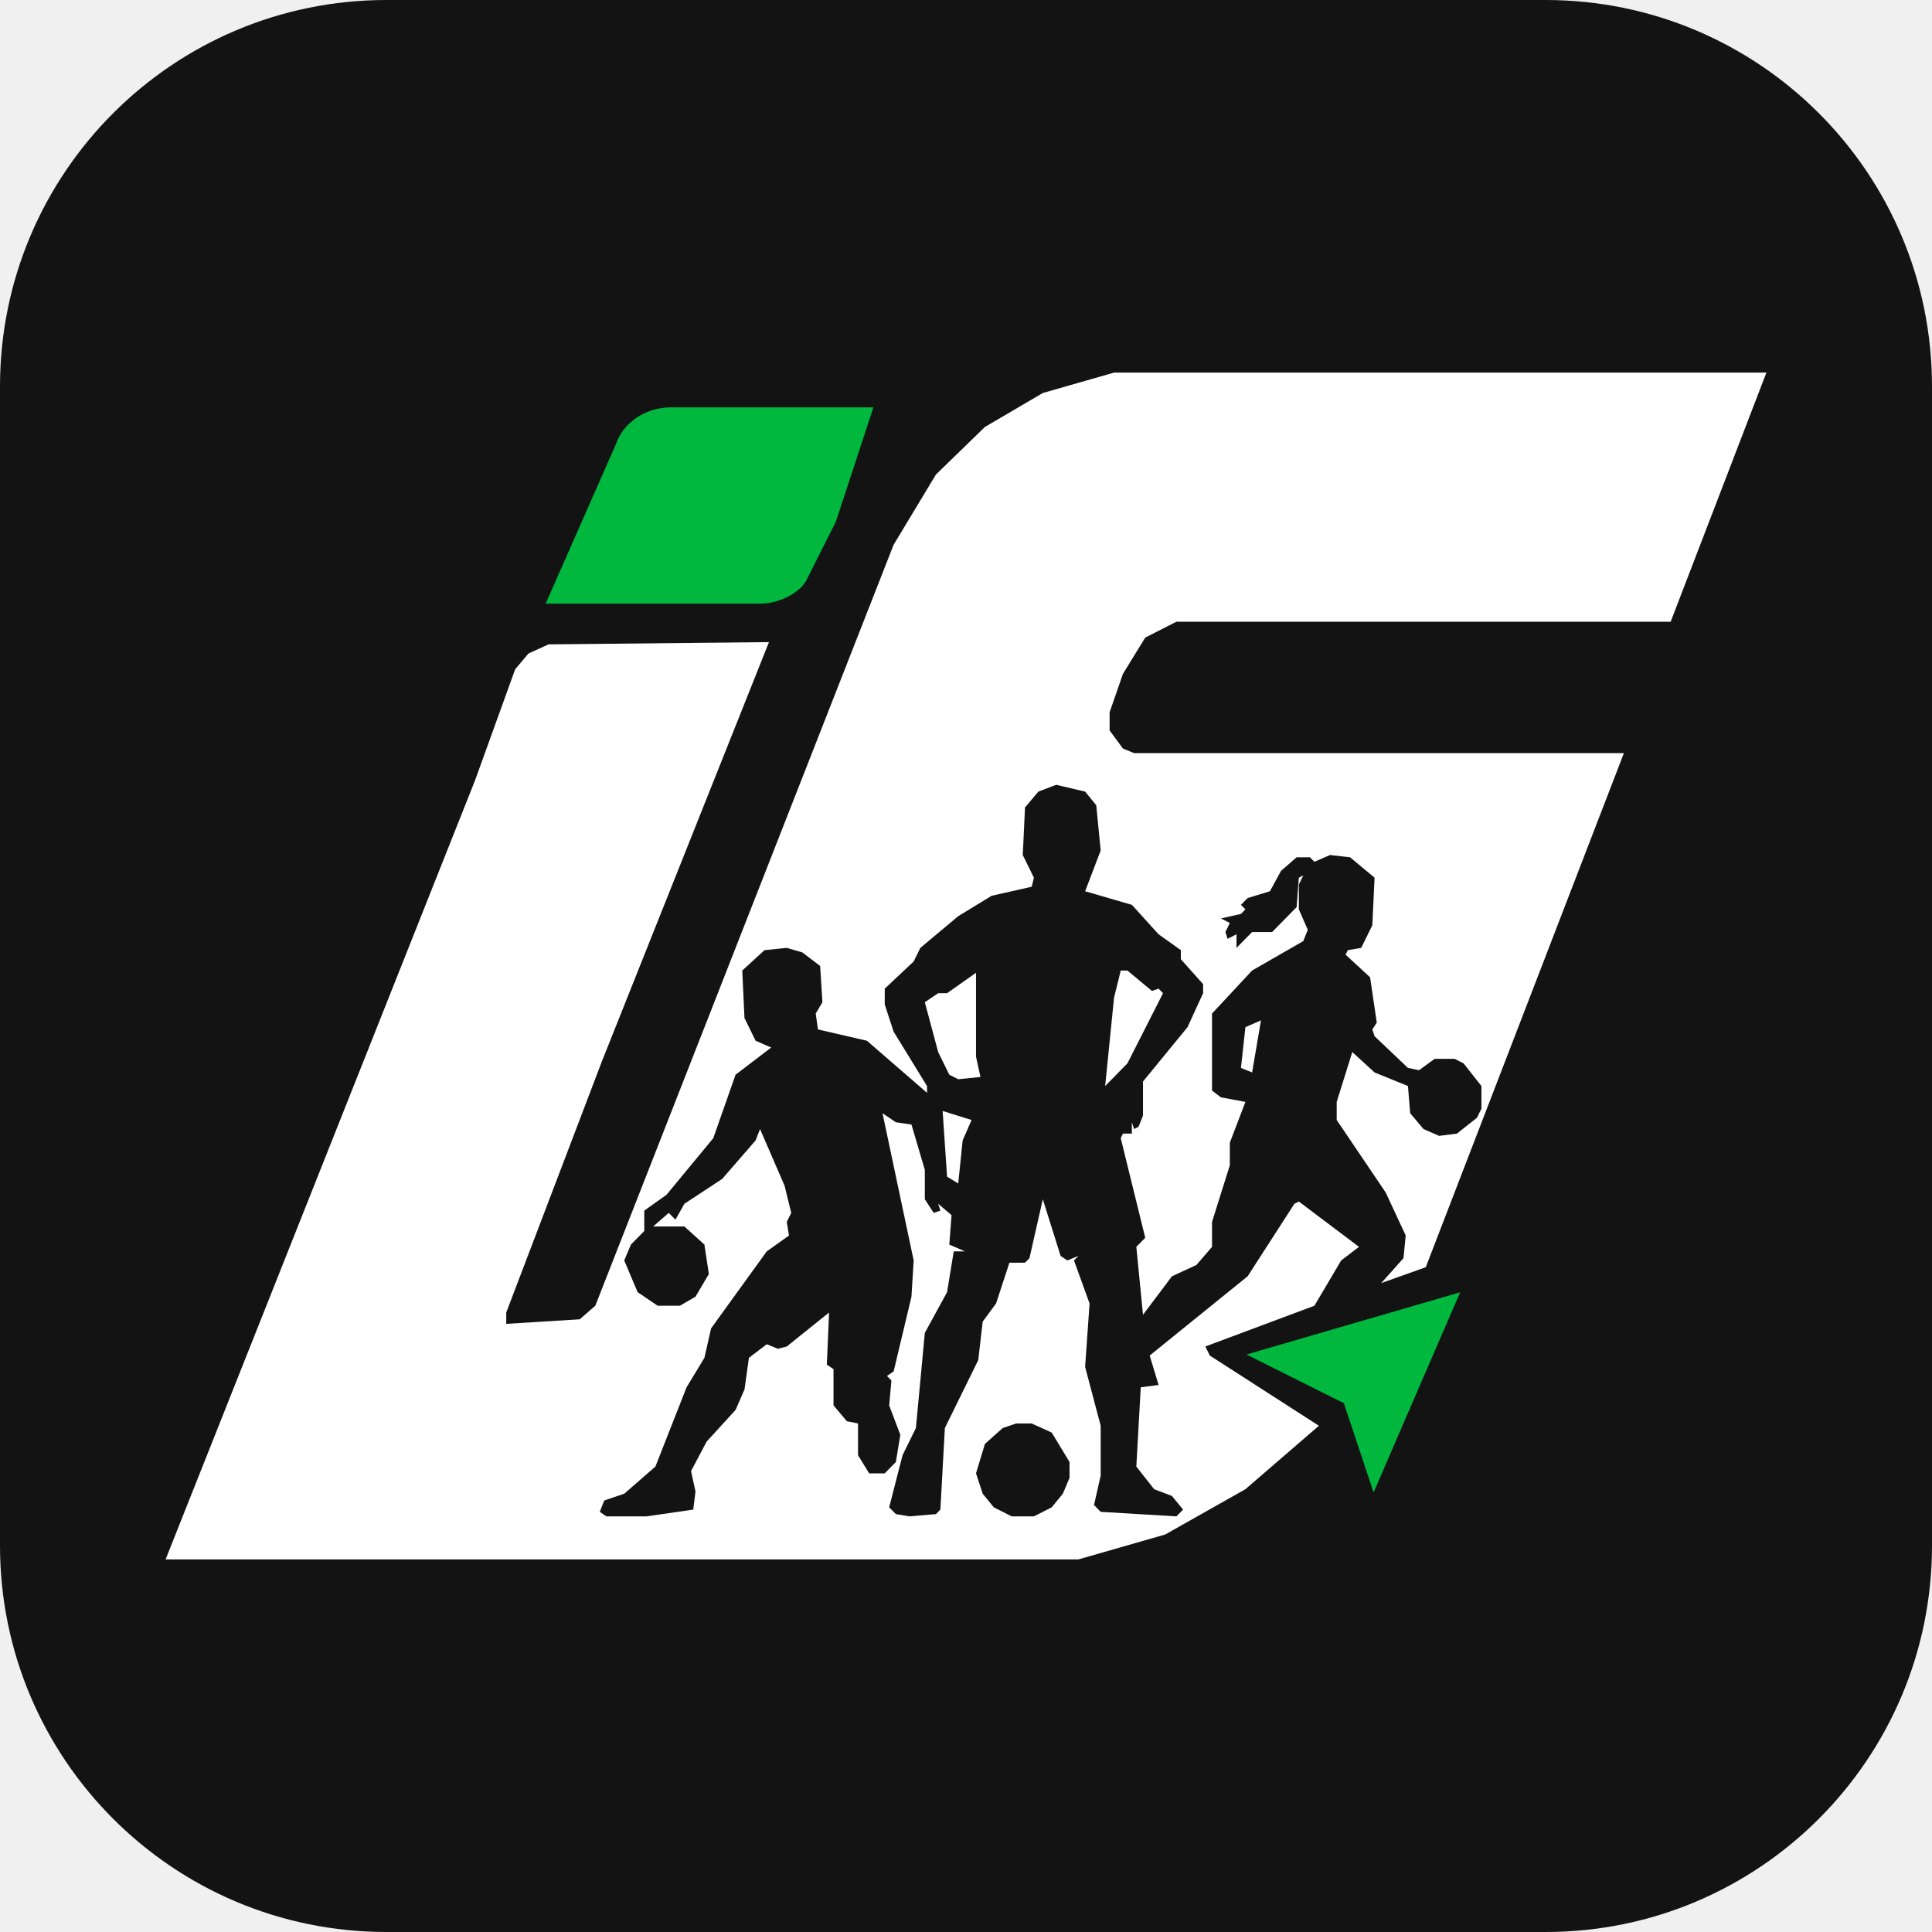
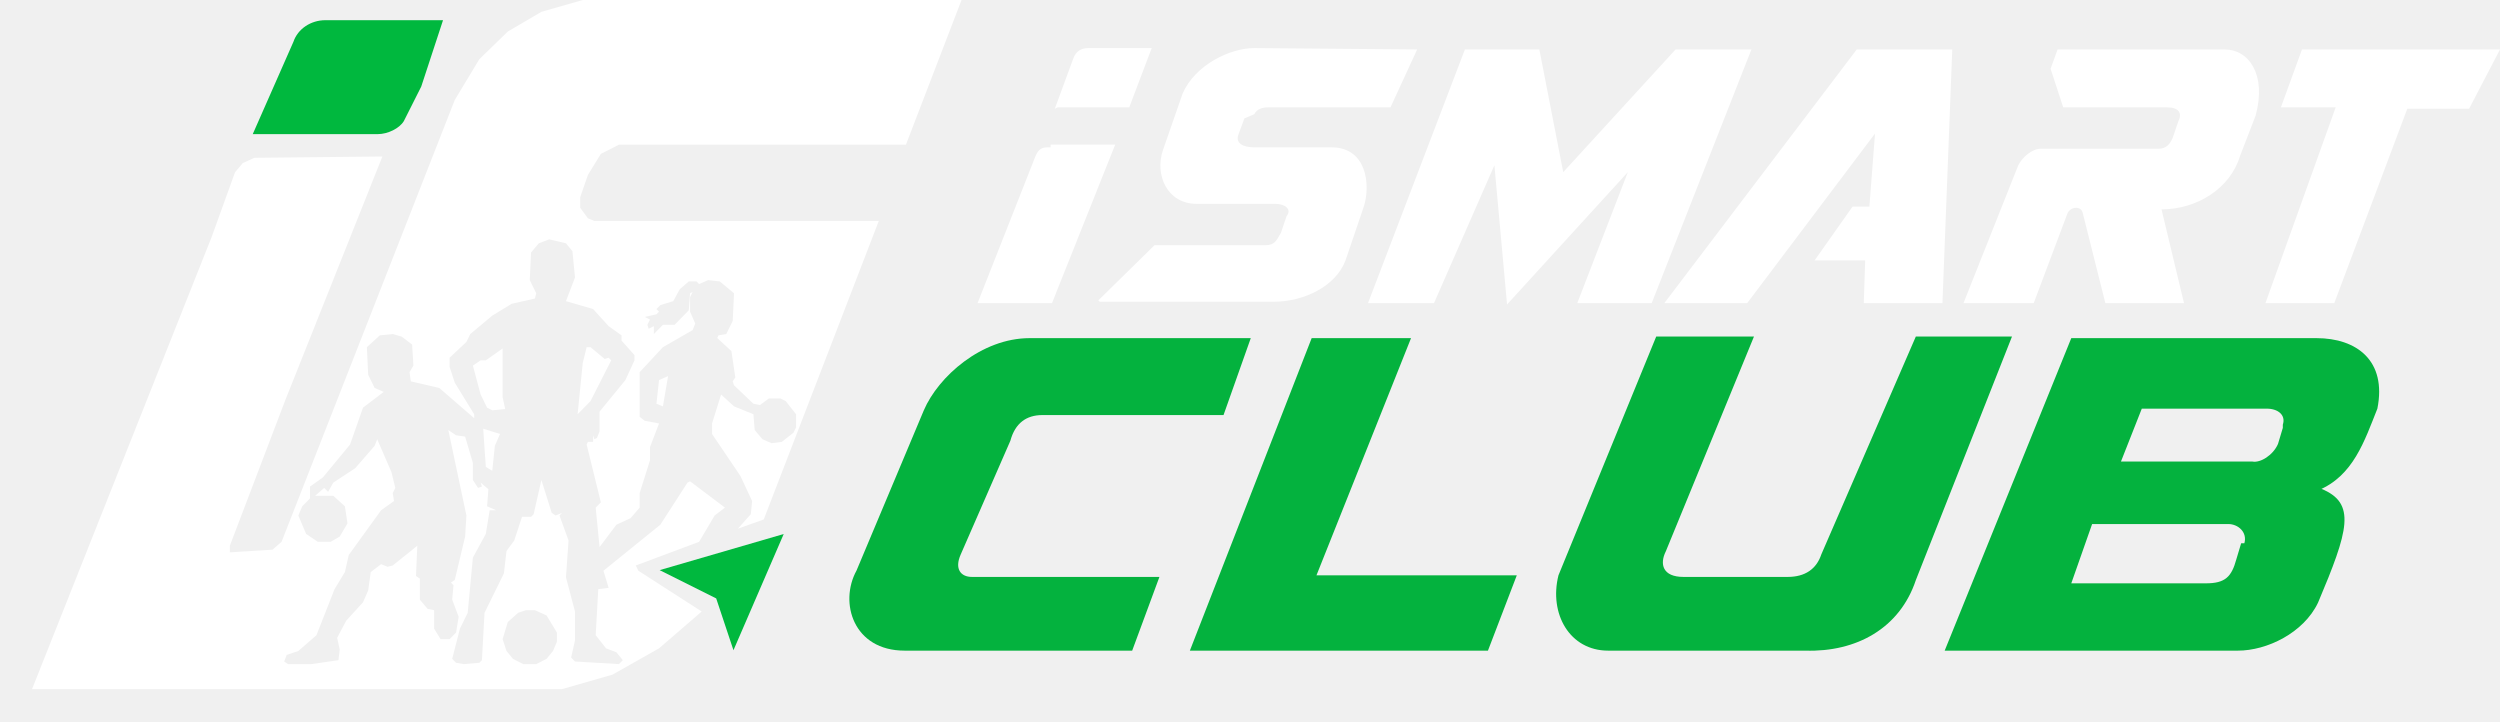
- <svg xmlns="http://www.w3.org/2000/svg" width="64" height="64" viewBox="-4 -13.5 70 70" fill="none">
-   <rect x="-4" y="-13.5" width="70" height="70" rx="14" fill="#131313" />
+ <svg xmlns="http://www.w3.org/2000/svg" width="156" height="45" viewBox="0 0 156 45" fill="none">
  <path d="M26.286 5.4L25.198 7.56C24.926 8.01 24.201 8.37 23.566 8.37H15.771L18.309 2.61C18.581 1.8 19.397 1.26 20.303 1.26H27.645L26.286 5.4Z" fill="#00B83E" />
  <path d="M41.162 35.576L44.69 37.34L45.768 40.574L48.904 33.322L41.162 35.576Z" fill="#00B83E" />
+   <path d="M65.995 6.699H70.465L71.867 3H67.923C67.485 3 67.135 3.172 66.959 3.688L65.82 6.785L65.995 6.699ZM65.382 9.194C64.944 9.194 64.768 9.366 64.593 9.796L61 18.914H65.645L69.589 9.022H65.557V9.194H65.382ZM78.265 7.129C78.44 6.785 78.791 6.699 79.141 6.699H86.766L88.431 3.086L78.265 3C76.775 3 74.584 4.032 73.795 5.839L72.568 9.366C72.042 10.914 72.831 12.72 74.672 12.72H79.579C80.193 12.72 80.631 13.065 80.28 13.495L79.93 14.527C79.667 14.957 79.579 15.301 78.966 15.301H72.042L68.537 18.742L68.624 18.828H79.492C81.332 18.828 83.348 17.882 83.961 16.247L85.101 12.893C85.539 11.516 85.276 9.194 83.085 9.194H78.265C77.564 9.194 77.038 8.935 77.301 8.333L77.651 7.387L78.265 7.129ZM104.556 3.086L97.545 10.742L96.055 3.086H91.41L85.364 18.914H89.483L93.251 10.312L94.04 19L101.577 10.742L98.422 18.914H103.066L109.289 3.086H104.556ZM115.862 3.086L103.855 18.914H109.026L117.001 8.333L116.65 12.893H115.599L113.232 16.247H116.387L116.3 18.914H121.208L121.821 3.086H115.862ZM139.349 3.086H128.394L127.956 4.29L128.744 6.699H135.23C135.931 6.699 136.194 7.043 135.931 7.559L135.58 8.591C135.405 9.022 135.142 9.28 134.704 9.28H127.342C126.816 9.28 126.203 9.796 125.94 10.312L122.522 18.914H126.904L129.007 13.323C129.183 12.893 129.884 12.806 129.971 13.323L131.374 18.914H136.281L134.879 13.065C137.07 13.065 139.173 11.774 139.787 9.71L140.751 7.215C141.452 4.634 140.313 3.086 138.823 3.086H139.349ZM143.643 3.086L142.328 6.699H145.746L141.364 18.914H145.659L150.216 6.785H154.072L156 3.086H143.643Z" fill="white" />
  <path fill-rule="evenodd" clip-rule="evenodd" d="M30.153 26.752L30.314 29.132L30.718 29.378L30.879 27.819L31.202 27.08L30.153 26.752ZM41.688 23.47L41.124 23.716L40.962 25.193L41.366 25.357L41.688 23.47ZM31.363 21.746L30.314 22.485H29.992L29.508 22.813L29.992 24.618L30.395 25.439L30.718 25.603L31.524 25.521L31.363 24.782V21.746ZM36.848 21.664H36.606L36.364 22.649L36.042 25.849L36.848 25.029L38.139 22.485L37.978 22.321L37.736 22.403L36.848 21.664ZM60 0H36.364L33.783 0.739L31.686 1.969L29.911 3.693L28.378 6.237L17.569 33.809L17.004 34.301L14.342 34.466V34.055L17.811 24.947L23.861 9.765L15.875 9.847L15.149 10.176L14.665 10.75L13.213 14.771L2 43H35.074L38.22 42.097L41.124 40.456L43.786 38.158L39.833 35.614L39.672 35.286L43.624 33.809L44.593 32.168L45.238 31.676L43.06 30.034L42.898 30.116L41.205 32.742L37.655 35.614L37.978 36.681L37.332 36.763L37.171 39.636L37.816 40.456L38.462 40.702L38.865 41.195L38.623 41.441L35.88 41.277L35.638 41.031L35.88 39.964V38.158L35.316 36.025L35.477 33.727L34.912 32.168L35.074 32.004L34.67 32.168L34.428 32.004L33.783 29.952L33.299 32.086L33.138 32.25H32.573L32.089 33.727L31.605 34.384L31.444 35.779L30.234 38.24L30.072 41.195L29.911 41.359L28.943 41.441L28.459 41.359L28.217 41.113L28.701 39.225L29.185 38.24L29.508 34.794L30.314 33.317L30.556 31.84H30.96L30.395 31.593L30.476 30.527L29.992 30.116L30.072 30.363L29.83 30.445L29.508 29.952V28.886L29.024 27.244L28.459 27.162L27.975 26.834L29.104 32.168L29.024 33.481L28.378 36.189L28.136 36.353L28.298 36.517L28.217 37.42L28.62 38.487L28.459 39.471L28.056 39.882H27.491L27.088 39.225V38.076L26.684 37.994L26.2 37.42V36.107L25.958 35.943L26.039 34.055L24.506 35.286L24.184 35.368L23.78 35.204L23.135 35.697L22.974 36.845L22.651 37.584L21.602 38.733L21.038 39.8L21.199 40.538L21.118 41.195L19.424 41.441H17.972L17.73 41.277L17.892 40.866L18.617 40.62L19.747 39.636L20.876 36.763L21.522 35.697L21.764 34.63L23.78 31.84L24.587 31.265L24.506 30.773L24.668 30.445L24.426 29.46L23.538 27.408L23.377 27.819L22.167 29.214L20.796 30.116L20.473 30.691L20.231 30.445L19.666 30.937H20.796L21.522 31.593L21.683 32.66L21.199 33.481L20.634 33.809H19.828L19.102 33.317L18.617 32.168L18.86 31.593L19.343 31.101V30.363L20.15 29.788L21.844 27.737L22.651 25.439L23.942 24.454L23.377 24.208L22.974 23.387L22.893 21.664L23.7 20.926L24.506 20.843L25.071 21.008L25.716 21.5L25.797 22.813L25.555 23.223L25.636 23.798L27.41 24.208L29.588 26.095V25.849L28.378 23.88L28.056 22.895V22.321L29.104 21.336L29.346 20.843L30.718 19.695L31.928 18.956L33.38 18.628L33.46 18.3L33.057 17.479L33.138 15.756L33.622 15.181L34.267 14.935L35.316 15.181L35.719 15.674L35.88 17.315L35.316 18.792L37.01 19.284L37.978 20.351L38.784 20.926V21.254L39.591 22.157V22.485L39.026 23.716L37.413 25.685V26.916L37.252 27.326L37.09 27.408L37.01 27.162V27.573H36.687L36.606 27.737L37.494 31.347L37.171 31.676L37.413 34.137L38.462 32.742L39.349 32.332L39.914 31.676V30.773L40.559 28.721V27.901L41.124 26.424L40.236 26.259L39.914 26.013V23.223L41.366 21.664L43.221 20.597L43.383 20.187L43.06 19.448V18.546L43.221 18.218L43.06 18.3L42.979 19.366L42.092 20.269H41.366L40.801 20.843V20.351L40.478 20.515L40.398 20.269L40.559 19.941L40.236 19.777L40.962 19.613L41.124 19.448L40.962 19.284L41.205 19.038L42.011 18.792L42.414 18.053L42.979 17.561H43.463L43.624 17.725L44.189 17.479L44.915 17.561L45.803 18.3L45.722 20.023L45.319 20.843L44.834 20.926L44.754 21.09L45.641 21.91L45.883 23.552L45.722 23.798L45.803 24.044L47.013 25.193L47.416 25.275L47.98 24.864H48.706L49.029 25.029L49.675 25.849V26.67L49.513 26.998L48.787 27.573L48.142 27.655L47.577 27.408L47.093 26.834L47.013 25.849L45.803 25.357L44.996 24.618L44.431 26.424V27.08L46.206 29.706L46.932 31.265L46.851 32.086L46.044 32.989L47.658 32.414L54.837 13.786H37.09L36.687 13.622L36.203 12.966V12.309L36.687 10.914L37.494 9.601L38.623 9.027H56.531L60 0ZM32.815 38.076H33.38L34.106 38.405L34.751 39.471V40.046L34.509 40.62L34.106 41.113L33.46 41.441H32.654L32.008 41.113L31.605 40.62L31.363 39.882L31.686 38.815L32.331 38.24L32.815 38.076Z" fill="white" />
+   <path d="M64.248 21.1H78.048L76.348 25.9H65.048C64.048 25.9 63.348 26.4 63.048 27.5L59.948 34.6C59.548 35.5 59.948 36 60.648 36H72.348L70.648 40.6H56.448C53.248 40.6 52.348 37.6 53.448 35.6L57.648 25.6C58.548 23.5 61.248 21.1 64.248 21.1Z" fill="#04B23E" />
+   <path d="M81.848 21.1L74.248 40.6H92.848L94.648 35.9H82.148L88.048 21.1H81.848Z" fill="#04B23E" />
+   <path d="M103.348 21L97.248 35.9C96.648 38.3 97.948 40.6 100.348 40.6H112.648C115.848 40.7 118.548 39.2 119.548 36.2L125.548 21H119.548L113.648 34.6C113.348 35.5 112.648 36 111.548 36H105.048C103.748 36 103.548 35.2 103.948 34.4L109.448 21H103.348Z" fill="#04B23E" />
+   <path d="M144.648 30.6C146.848 29.7 147.548 27.5 148.348 25.5C148.948 22.5 147.048 21.1 144.548 21.1H129.248L121.348 40.6H139.648C141.448 40.6 143.748 39.5 144.648 37.6C146.548 33.1 147.048 31.4 144.848 30.5L144.648 30.6ZM139.848 33.9L139.548 34.9C139.248 36 138.848 36.4 137.648 36.4H129.248L130.548 32.7H139.048C139.648 32.7 140.248 33.2 140.048 33.9H139.848ZM142.448 26.7L142.148 27.7C141.848 28.4 141.048 28.9 140.548 28.8H132.348L133.648 25.5H141.448C142.148 25.5 142.648 25.9 142.448 26.5V26.7Z" fill="#04B23E" />
</svg>
